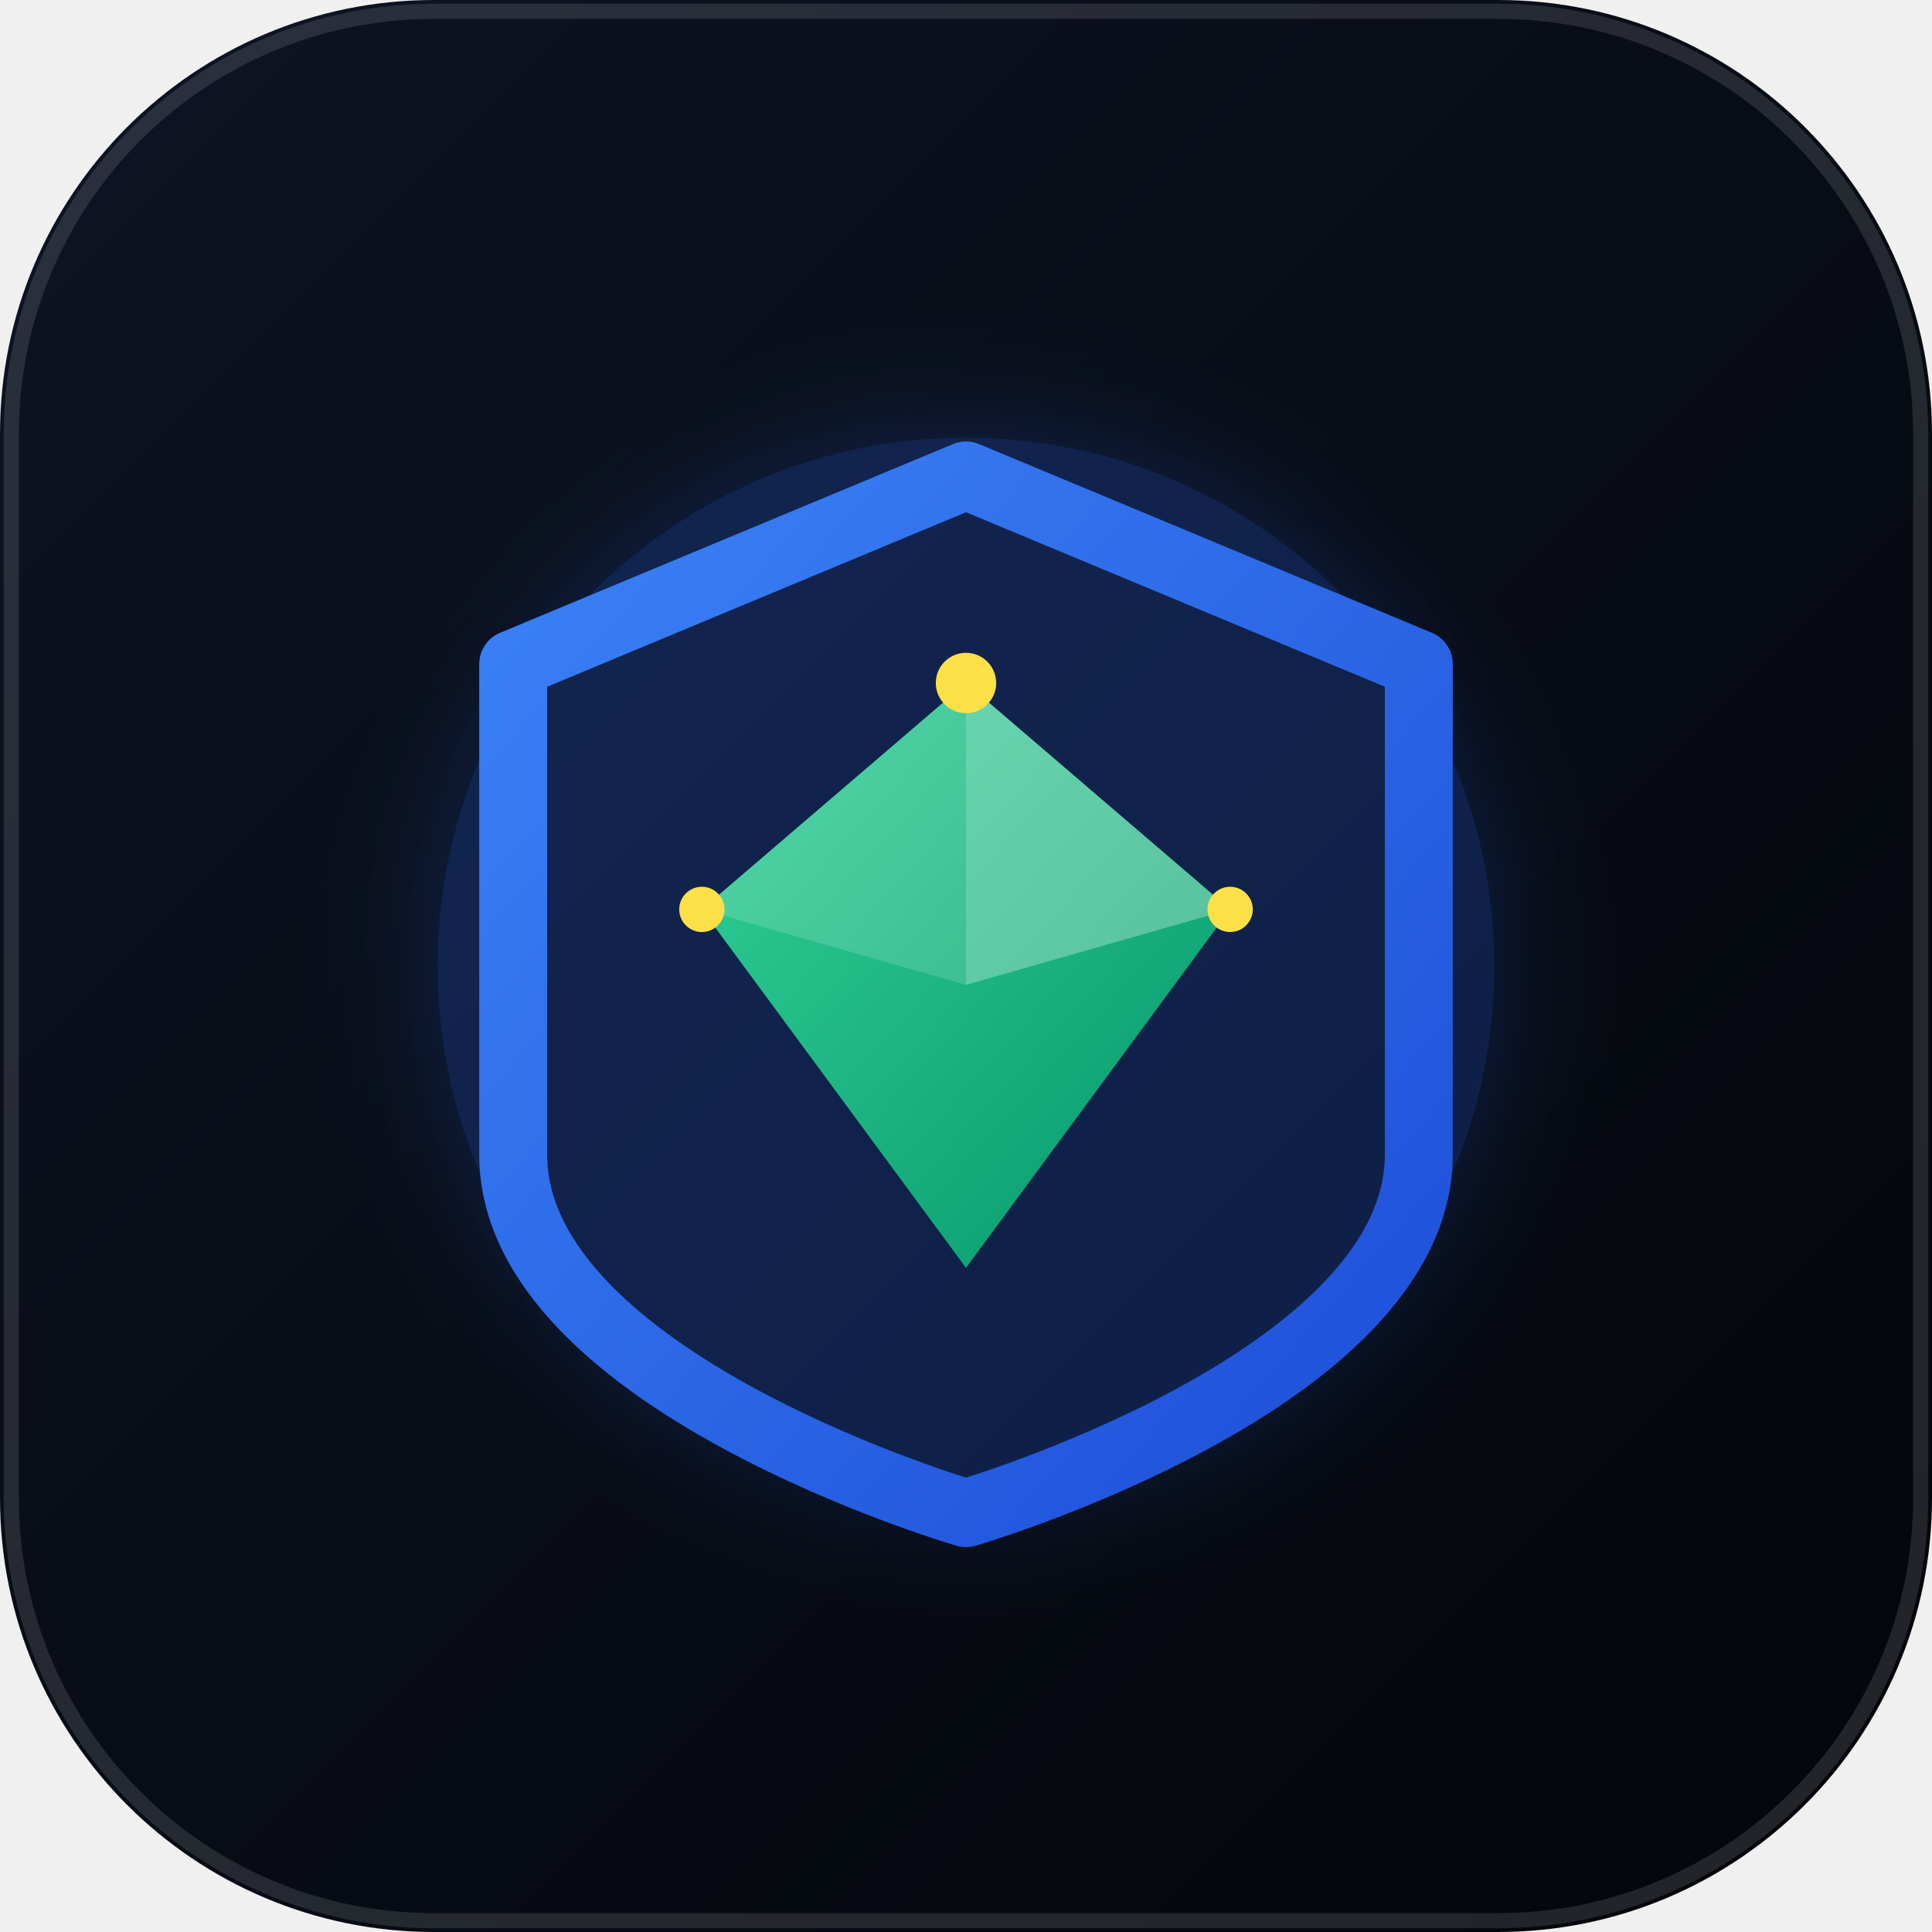
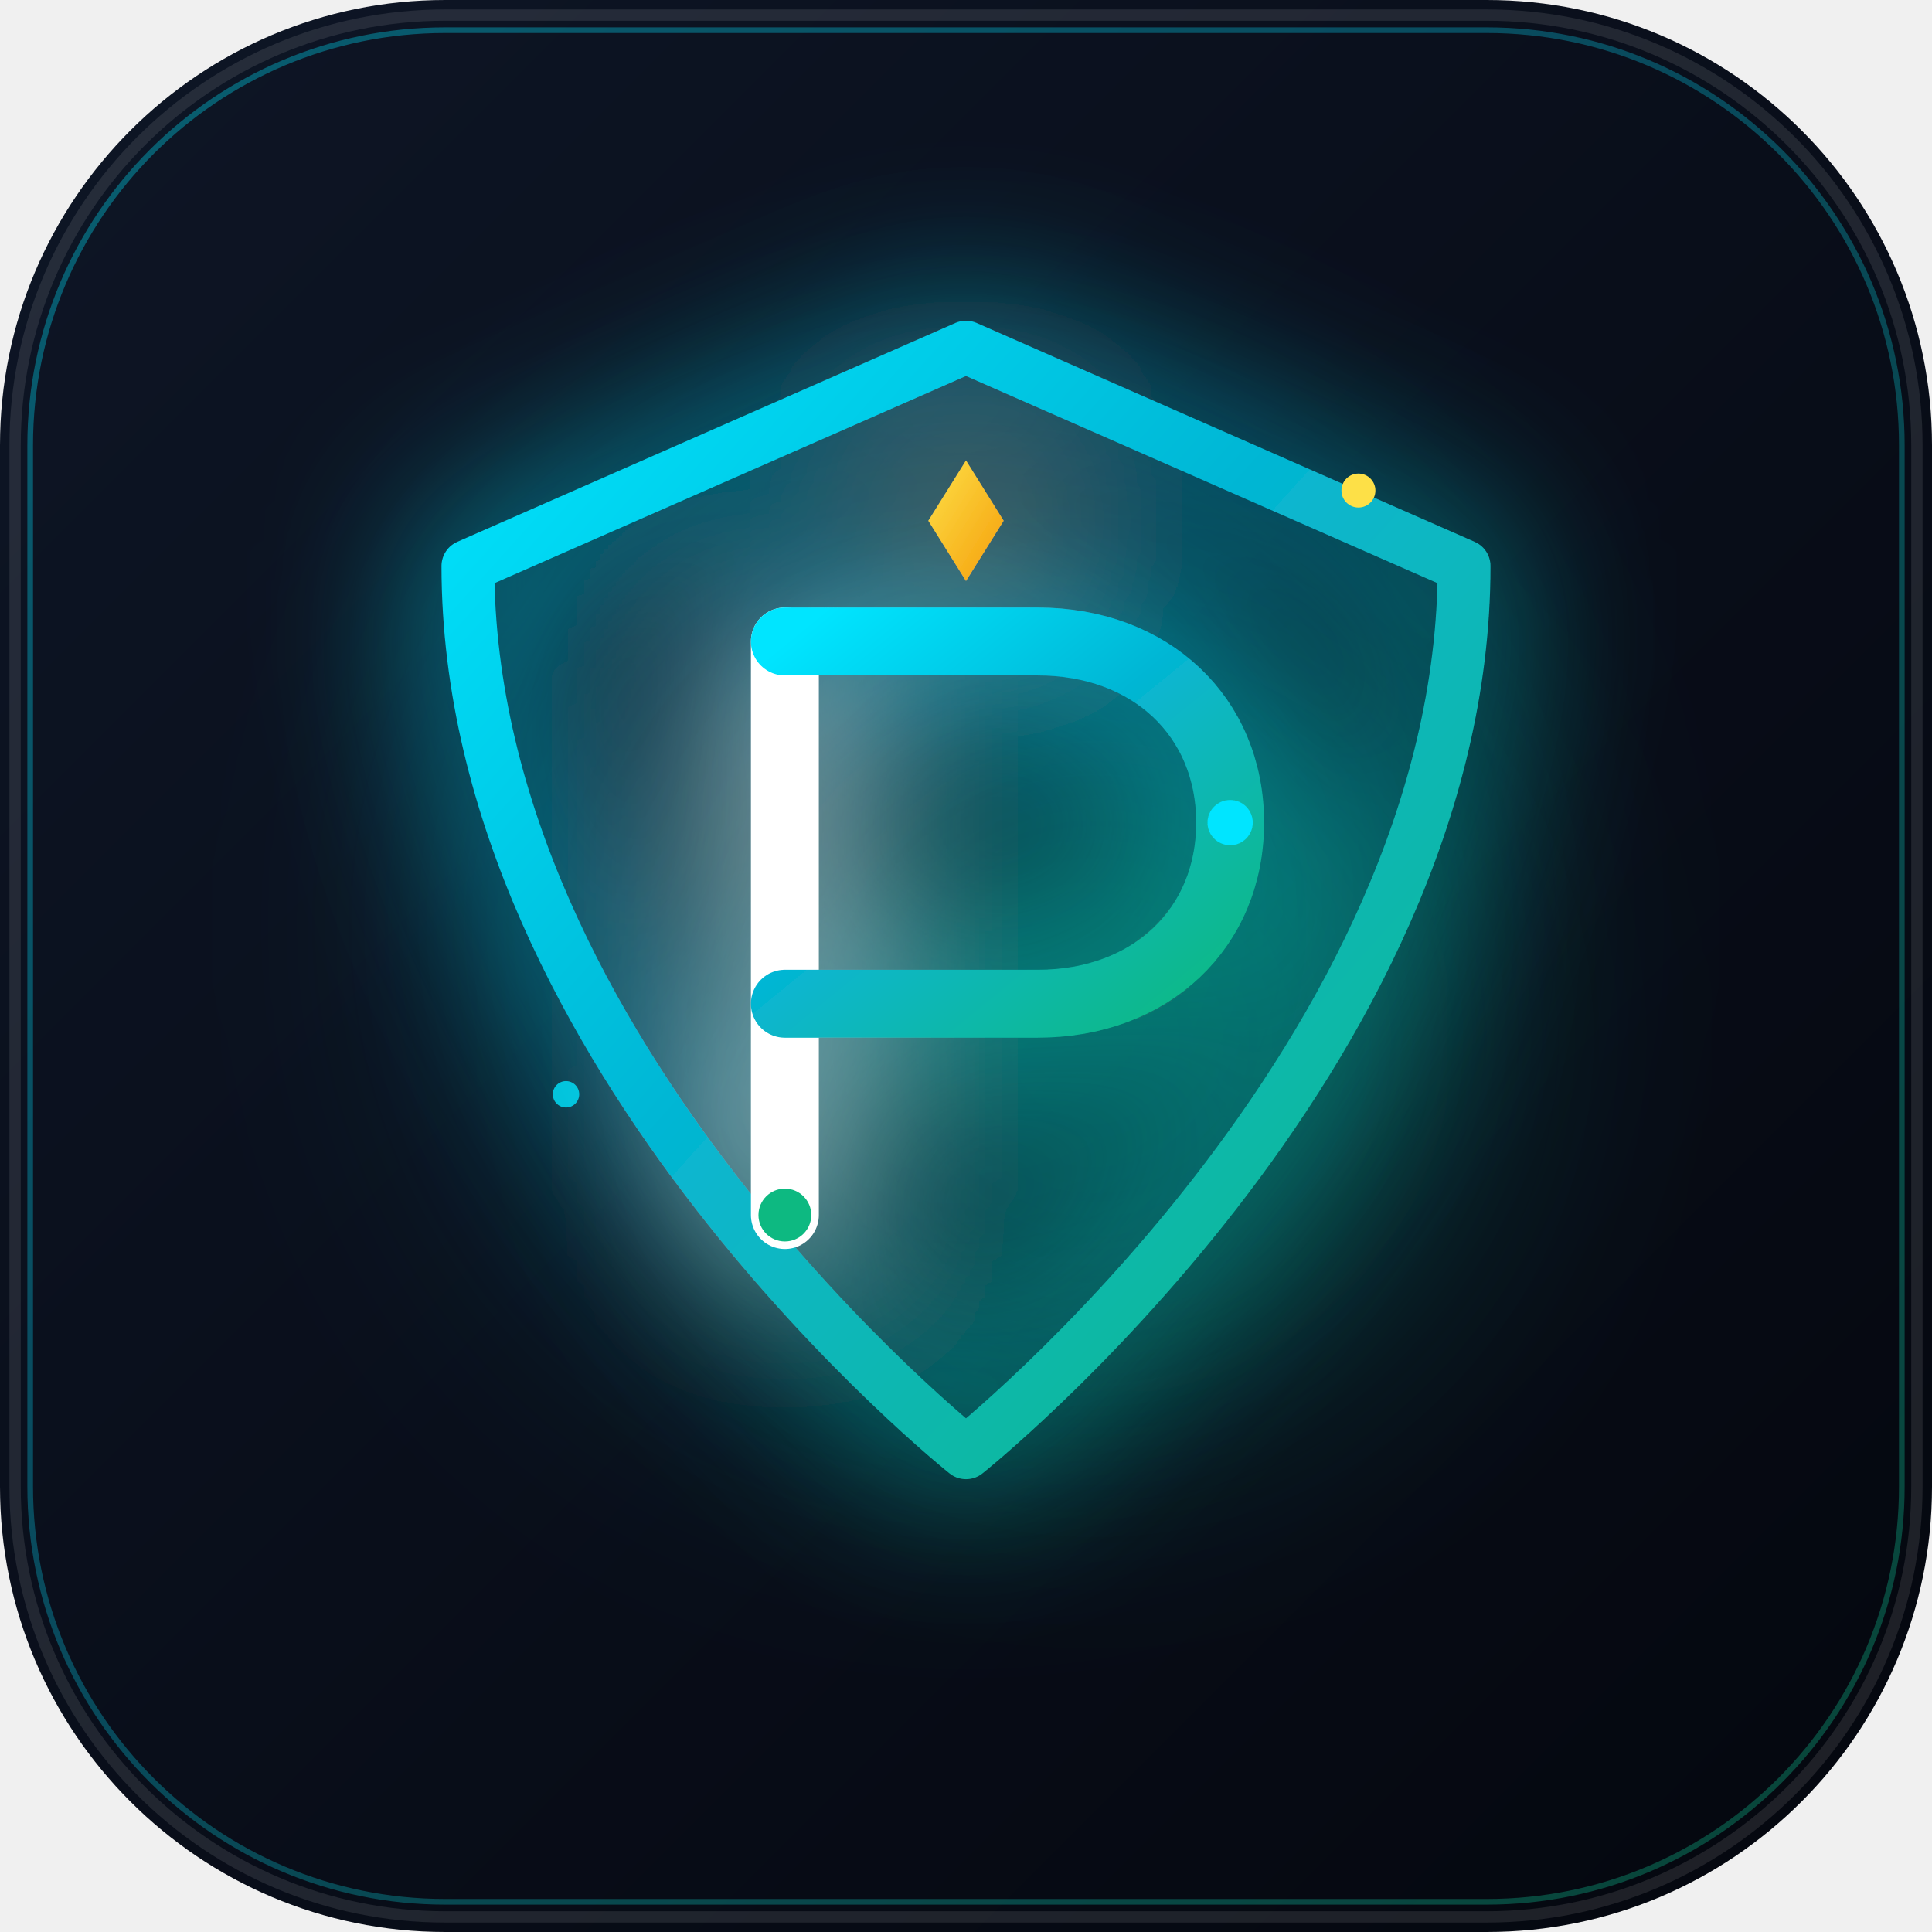
<svg xmlns="http://www.w3.org/2000/svg" viewBox="0 0 512 512" width="512" height="512">
  <defs>
    <linearGradient id="bgGrad" x1="0%" y1="0%" x2="100%" y2="100%">
-       <stop offset="0%" stop-color="#0E1424" />
-       <stop offset="50%" stop-color="#080C15" />
-       <stop offset="100%" stop-color="#04060B" />
+       <stop offset="0%" stop-color="#0E1626" />
+       <stop offset="50%" stop-color="#090E1A" />
+       <stop offset="100%" stop-color="#04070E" />
    </linearGradient>
-     <linearGradient id="neonBlue" x1="0%" y1="0%" x2="100%" y2="100%">
-       <stop offset="0%" stop-color="#3B82F6" />
-       <stop offset="100%" stop-color="#1D4ED8" />
+     <linearGradient id="cyanEmerald" x1="0%" y1="0%" x2="100%" y2="100%">
+       <stop offset="0%" stop-color="#00E5FF" />
+       <stop offset="45%" stop-color="#06B6D4" />
+       <stop offset="100%" stop-color="#10B981" />
    </linearGradient>
-     <linearGradient id="neonGreen" x1="0%" y1="0%" x2="100%" y2="100%">
-       <stop offset="0%" stop-color="#34D399" />
-       <stop offset="100%" stop-color="#059669" />
+     <linearGradient id="emeraldLime" x1="0%" y1="100%" x2="100%" y2="0%">
+       <stop offset="0%" stop-color="#10B981" />
+       <stop offset="100%" stop-color="#34D399" />
    </linearGradient>
-     <filter id="glow" x="-20%" y="-20%" width="140%" height="140%">
-       <feGaussianBlur stdDeviation="16" result="blur" />
+     <linearGradient id="goldGrad" x1="0%" y1="0%" x2="100%" y2="100%">
+       <stop offset="0%" stop-color="#FDE047" />
+       <stop offset="100%" stop-color="#F59E0B" />
+     </linearGradient>
+     <filter id="softGlow" x="-30%" y="-30%" width="160%" height="160%">
+       <feGaussianBlur stdDeviation="22" result="blur" />
      <feComposite in="SourceGraphic" in2="blur" operator="over" />
    </filter>
+     <filter id="intenseGlow" x="-50%" y="-50%" width="200%" height="200%">
+       <feGaussianBlur stdDeviation="35" result="blur" />
+     </filter>
  </defs>
-   <rect width="512" height="512" rx="115" fill="url(#bgGrad)" />
-   <rect width="506" height="506" x="3" y="3" rx="112" fill="none" stroke="rgba(255,255,255,0.12)" stroke-width="4" />
-   <circle cx="256" cy="256" r="140" fill="#2563EB" opacity="0.25" filter="url(#glow)" />
-   <g transform="translate(106, 106)">
-     <path d="M150 20 L270 70 L270 200 C270 260 150 295 150 295 C150 295 30 260 30 200 L30 70 Z" fill="none" stroke="url(#neonBlue)" stroke-width="18" stroke-linejoin="round" />
-     <polygon points="150,75 220,135 150,230 80,135" fill="url(#neonGreen)" />
-     <polygon points="150,75 220,135 150,155" fill="rgba(255,255,255,0.3)" />
-     <polygon points="80,135 150,75 150,155" fill="rgba(255,255,255,0.15)" />
-     <circle cx="150" cy="75" r="8" fill="#FDE047" />
-     <circle cx="220" cy="135" r="6" fill="#FDE047" />
-     <circle cx="80" cy="135" r="6" fill="#FDE047" />
+   <rect width="512" height="512" rx="118" fill="url(#bgGrad)" />
+   <rect width="504" height="504" x="4" y="4" rx="114" fill="none" stroke="rgba(255,255,255,0.1)" stroke-width="3" />
+   <rect width="496" height="496" x="8" y="8" rx="110" fill="none" stroke="url(#cyanEmerald)" stroke-width="1.5" stroke-opacity="0.35" />
+   <circle cx="256" cy="245" r="130" fill="#06B6D4" opacity="0.22" filter="url(#intenseGlow)" />
+   <circle cx="290" cy="275" r="95" fill="#10B981" opacity="0.18" filter="url(#intenseGlow)" />
+   <g filter="url(#softGlow)">
+     <path d="M256 92 L388 150 C388 280 256 385 256 385 C256 385 124 280 124 150 L256 92 Z" fill="rgba(6, 182, 212, 0.05)" stroke="url(#cyanEmerald)" stroke-width="14" stroke-linejoin="round" stroke-linecap="round" />
+     <path d="M208 170 L208 322" stroke="#FFFFFF" stroke-width="18" stroke-linecap="round" />
+     <path d="M208 170 L275 170 C305 170 326 190 326 218 C326 246 305 266 275 266 L208 266" fill="none" stroke="url(#cyanEmerald)" stroke-width="18" stroke-linecap="round" stroke-linejoin="round" />
+     <path d="M208 220 L300 220" stroke="url(#emeraldLime)" stroke-width="14" stroke-linecap="round" />
+     <polygon points="256,122 266,138 256,154 246,138" fill="url(#goldGrad)" />
+     <circle cx="326" cy="218" r="6" fill="#00E5FF" />
+     <circle cx="208" cy="322" r="7" fill="#10B981" />
  </g>
+   <circle cx="360" cy="130" r="4.5" fill="#FDE047" />
+   <circle cx="150" cy="290" r="3.5" fill="#00E5FF" opacity="0.8" />
</svg>
